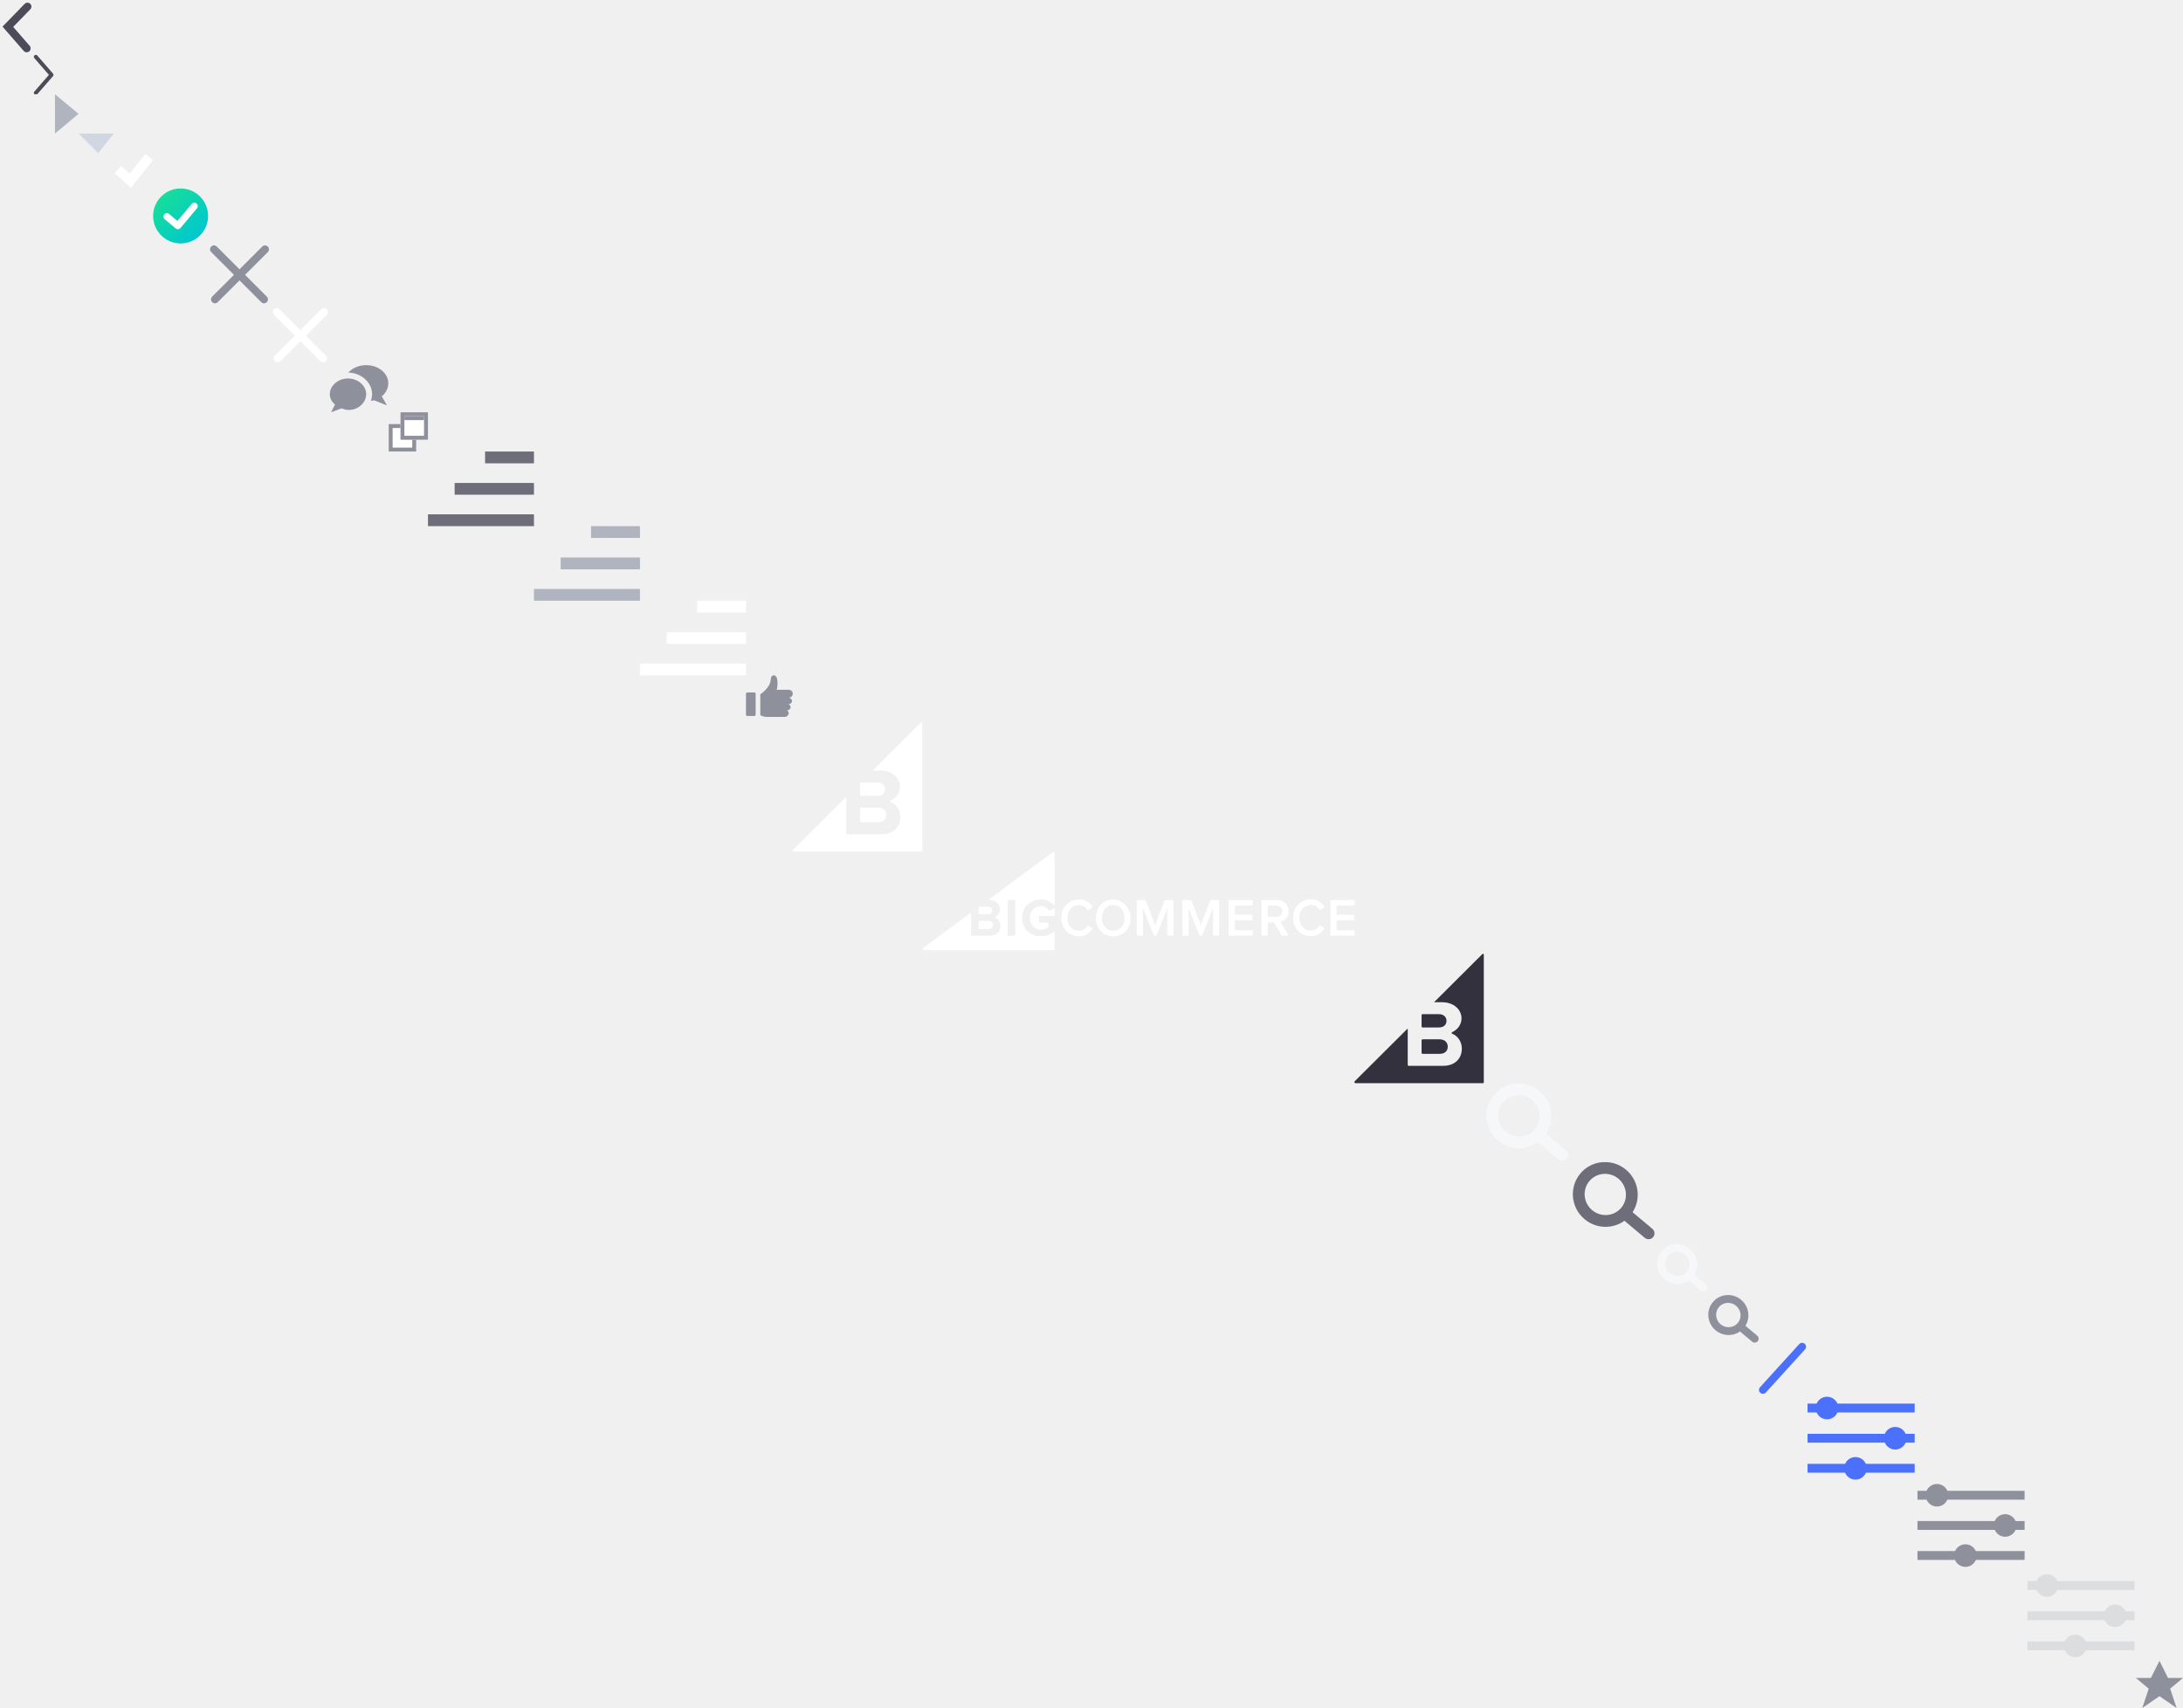
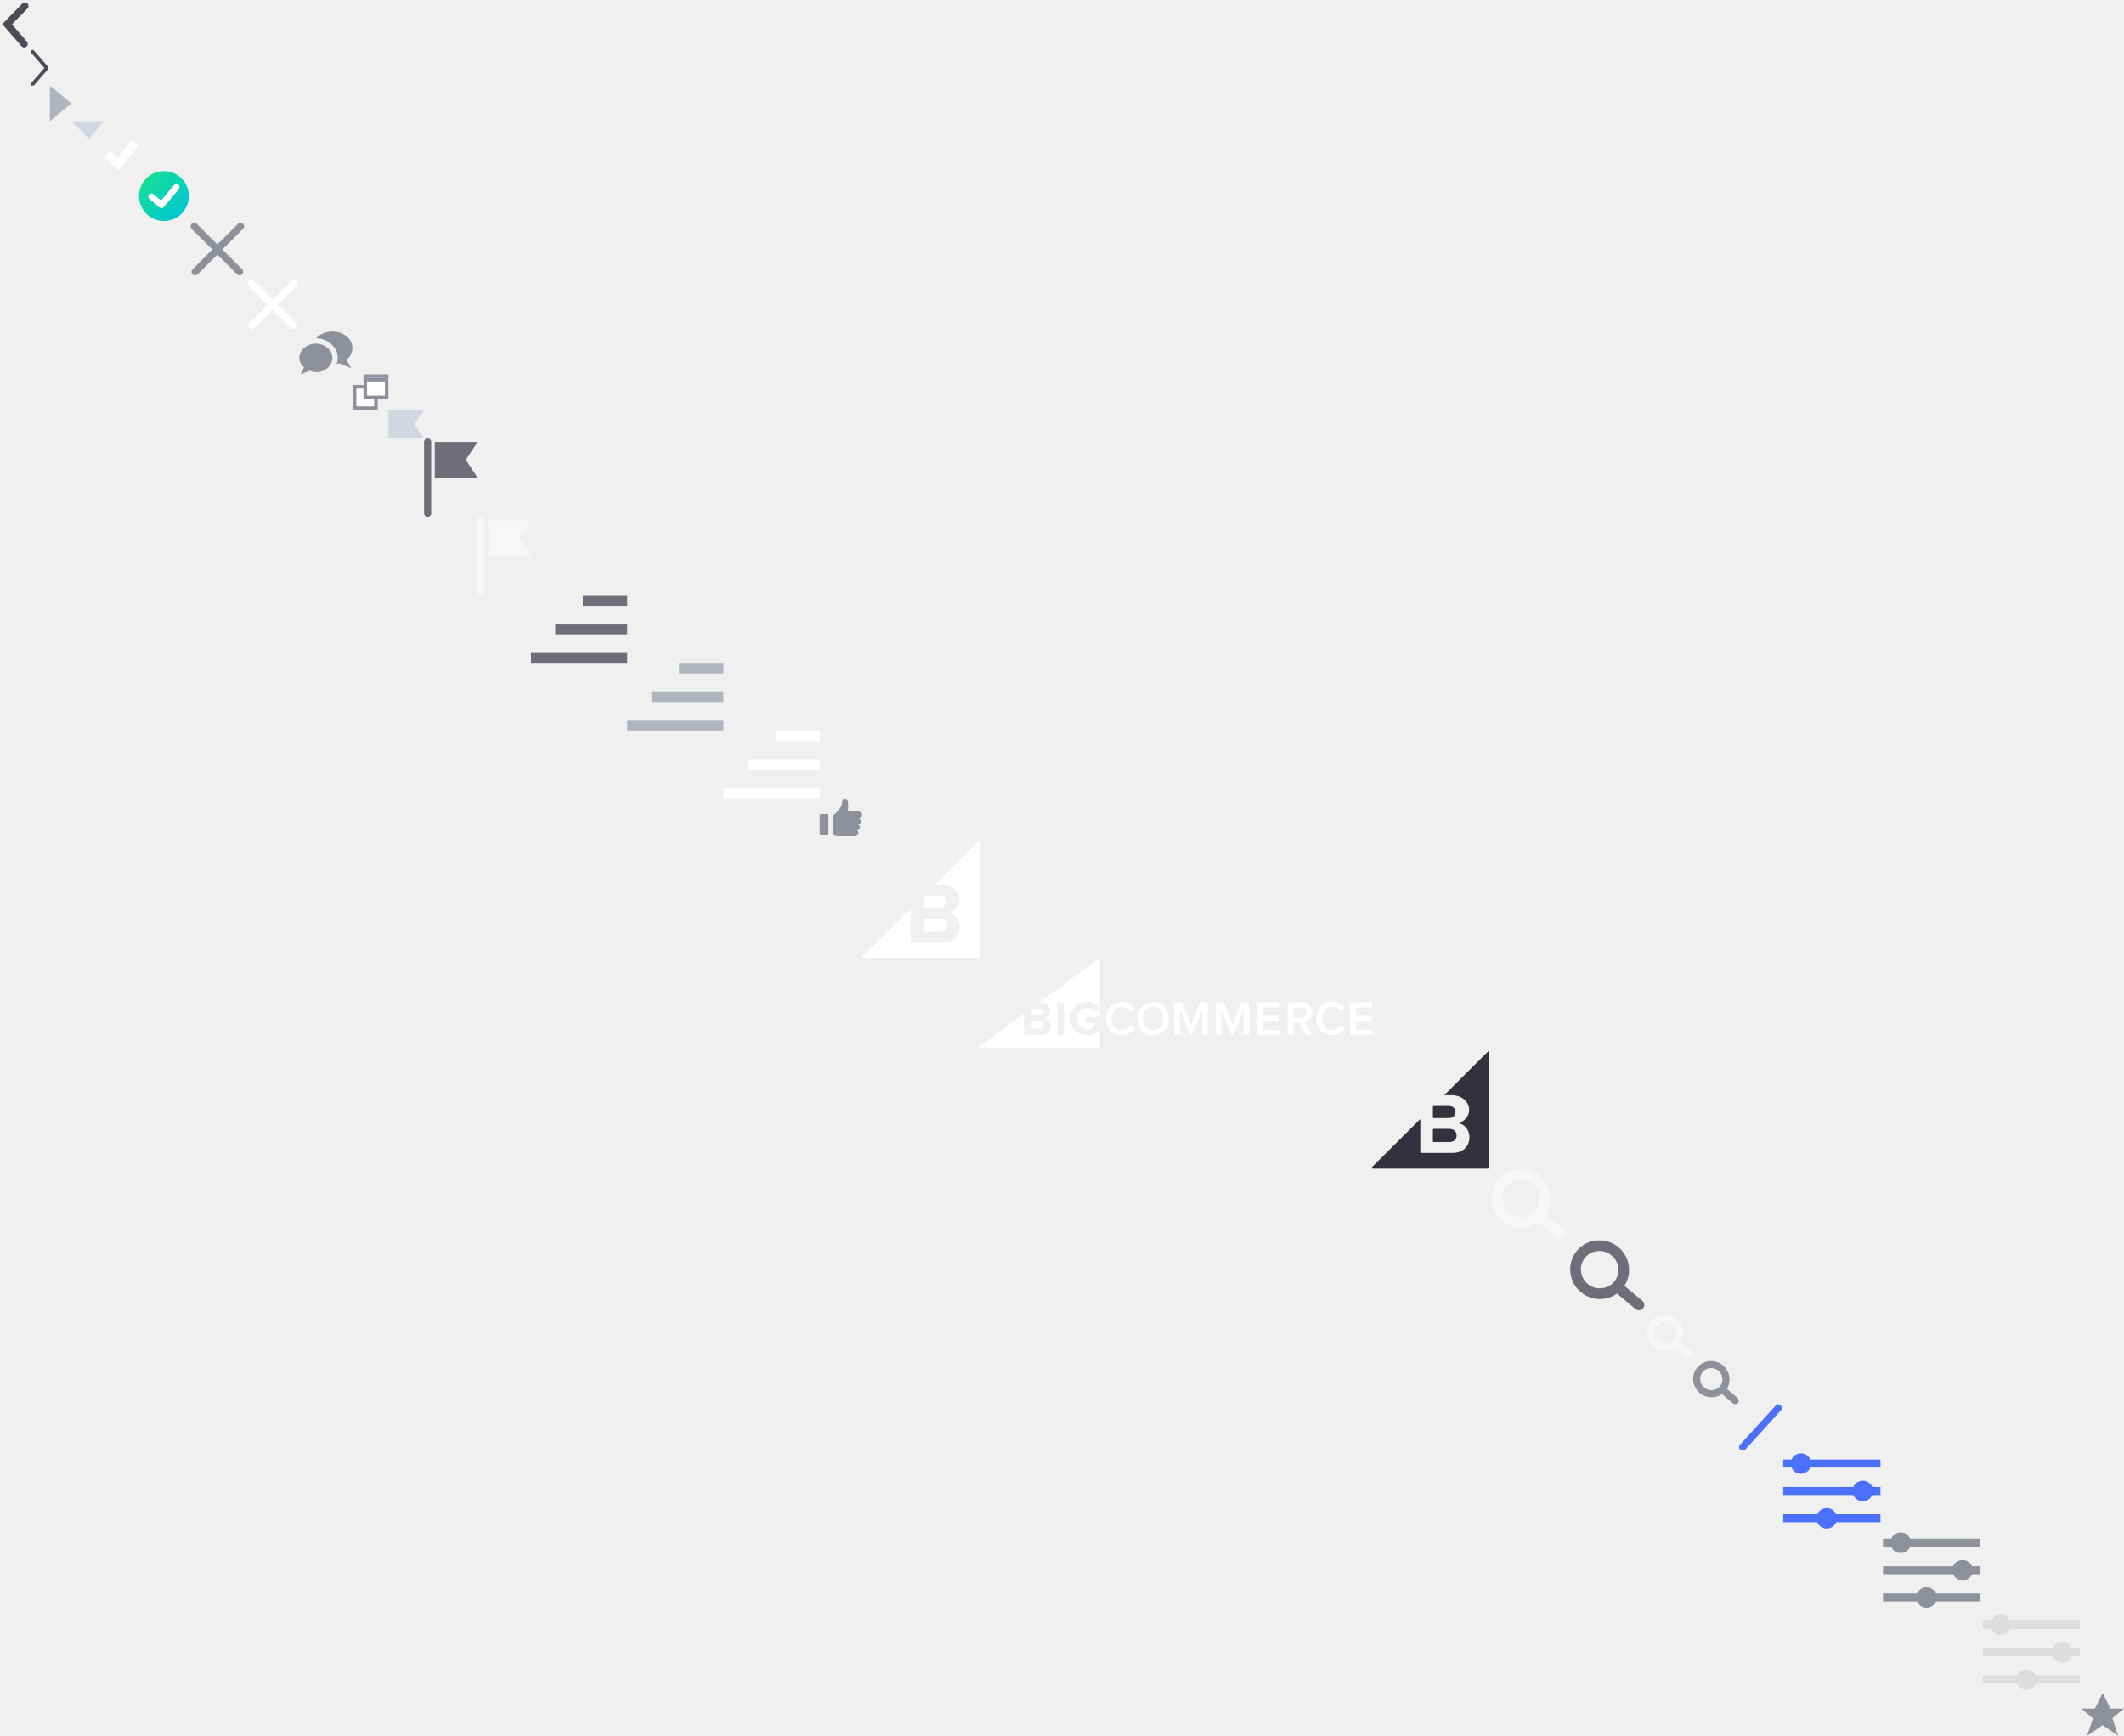
- <svg xmlns="http://www.w3.org/2000/svg" xmlns:xlink="http://www.w3.org/1999/xlink" width="556" height="435" viewBox="0 0 556 435">
+ <svg xmlns="http://www.w3.org/2000/svg" xmlns:xlink="http://www.w3.org/1999/xlink" width="596" height="487" viewBox="0 0 596 487">
  <svg width="8" height="14" viewBox="0 0 8 14" id="arrow-angular-md-left-grey">
    <path fill="none" stroke="#4C4B58" stroke-linecap="round" stroke-width="2" d="M6.798 12.319L2 6.818 7 1.68" />
  </svg>
  <svg width="6" height="10" viewBox="0 0 6 10" id="arrow-angular-sm-right-grey" x="8" y="14">
    <path fill="none" stroke="#4C4B58" stroke-linecap="round" stroke-linejoin="round" d="M1.12 9.66l4-4.594-4-4.595" />
  </svg>
  <svg width="6" height="10" viewBox="0 0 6 10" id="arrow-md-right-grey" x="14" y="24">
    <path fill="#AFB4BE" fill-rule="evenodd" d="M0 0l6 5-6 5" />
  </svg>
  <svg width="9" height="5" viewBox="0 0 9 5" id="arrow-sm-blue-down" x="20" y="34">
    <path fill="#D1D7E0" fill-rule="evenodd" d="M9 0L5 5 0 0" />
  </svg>
  <svg width="10" height="9" viewBox="0 0 10 9" id="check-sm-white" x="29" y="39">
    <path fill="none" stroke="#FFF" stroke-width="2.5" d="M1 4.192L4.202 7 9 1" />
  </svg>
  <svg width="14" height="14" viewBox="0 0 14 14" id="check-success" x="39" y="48">
    <defs>
-       <linearGradient id="fa" x1="15.267%" x2="85.84%" y1="13.281%" y2="84.717%">
+       <linearGradient id="afa" x1="15.267%" x2="85.84%" y1="13.281%" y2="84.717%">
        <stop offset="0%" stop-color="#17DE99" />
        <stop offset="100%" stop-color="#00C7CF" />
      </linearGradient>
    </defs>
    <g fill="none" fill-rule="evenodd">
-       <circle cx="7" cy="7" r="7" fill="url(#fa)" />
+       <circle cx="7" cy="7" r="7" fill="url(#afa)" />
      <path stroke="#FFF" stroke-linecap="round" stroke-linejoin="round" stroke-width="1.75" d="M3.5 7.16L6.302 9.5l4.198-5" />
    </g>
  </svg>
  <svg width="16" height="16" viewBox="0 0 16 16" id="close-lg-grey" x="53" y="62">
    <path d="M1.5 1.5l12.748 12.748M14.5 1.5L1.752 14.248" fill="none" fill-rule="evenodd" stroke="#8E919C" stroke-linecap="round" stroke-width="2" />
  </svg>
  <svg width="15" height="15" viewBox="0 0 15 15" id="close-md-white" x="69" y="78">
    <path d="M1.464 1.464l11.837 11.837m.235-11.837L1.699 13.301" fill="none" fill-rule="evenodd" stroke="#FFF" stroke-linecap="round" stroke-width="2" />
  </svg>
  <svg width="15" height="12" viewBox="0 0 15 12" id="comments-sm-grey" x="84" y="93">
    <g fill="#8E919C" fill-rule="evenodd">
      <path d="M9.269 7.366c0 2.839-3.31 4.965-6.29 3.64L.332 12l.993-1.986C.467 9.328 0 8.423 0 7.366c0-2.088 2.075-3.972 4.635-3.972 2.559 0 4.634 1.884 4.634 3.972" />
      <path d="M14.896 4.591c0-2.536-2.519-4.59-5.627-4.59-1.873 0-3.528.748-4.55 1.896 3.287.043 6.05 2.528 6.05 5.47 0 .607-.116 1.193-.319 1.746.272-.044.543-.095.805-.175l3.31 1.324-1.324-2.317c1.042-.834 1.655-2.069 1.655-3.354" />
    </g>
  </svg>
  <svg width="10" height="10" viewBox="0 0 10 10" id="docs-sm" x="99" y="105">
    <defs>
-       <path id="ja" d="M0 3h7v7H0z" />
-       <path id="jb" d="M3 0h7v7H3z" />
+       <path id="aja" d="M0 3h7v7H0z" />
+       <path id="ajb" d="M3 0h7v7H3z" />
    </defs>
    <g fill="none" fill-rule="evenodd">
-       <use fill="#FFF" xlink:href="#ja" />
+       <use fill="#FFF" xlink:href="#aja" />
      <path stroke="#8E919C" d="M.5 3.5h6v6h-6z" />
-       <use fill="#FFF" xlink:href="#jb" />
+       <use fill="#FFF" xlink:href="#ajb" />
      <path stroke="#8E919C" d="M3.5.5h6v6h-6z" />
      <path fill="#8E919C" d="M4 1h5v1H4z" />
    </g>
  </svg>
-   <svg width="27" height="19" viewBox="0 0 27 19" id="hamburger-black" x="109" y="115">
+   <svg width="10" height="8" viewBox="0 0 10 8" id="flag-cloth-grey" x="109" y="115">
+     <path fill="#D1D7E0" fill-rule="evenodd" d="M0 0h10L7.263 4 10 8H0z" />
+   </svg>
+   <svg width="15" height="22" viewBox="0 0 15 22" id="flag-dark-grey" x="119" y="123">
+     <g fill="#6D6E7A" fill-rule="evenodd">
+       <rect width="2" height="22" rx="1" />
+       <path d="M3 1h12l-3.284 5L15 11H3z" />
+     </g>
+   </svg>
+   <svg width="15" height="22" viewBox="0 0 15 22" id="flag-white" x="134" y="145">
+     <g fill="#F6F7F9" fill-rule="evenodd">
+       <rect width="2" height="22" rx="1" />
+       <path d="M3 1h12l-3.284 5L15 11H3z" />
+     </g>
+   </svg>
+   <svg width="27" height="19" viewBox="0 0 27 19" id="hamburger-black" x="149" y="167">
    <path d="M14.542 0H27v3H14.542zM6.797 8H27v3H6.797zM0 16h27v3H0z" fill="#6D6E7A" fill-rule="evenodd" />
  </svg>
-   <svg width="27" height="19" viewBox="0 0 27 19" id="hamburger-grey" x="136" y="134">
+   <svg width="27" height="19" viewBox="0 0 27 19" id="hamburger-grey" x="176" y="186">
    <path d="M14.542 0H27v3H14.542zM6.797 8H27v3H6.797zM0 16h27v3H0z" fill="#AFB4BE" fill-rule="evenodd" />
  </svg>
-   <svg width="27" height="19" viewBox="0 0 27 19" id="hamburger-white" x="163" y="153">
+   <svg width="27" height="19" viewBox="0 0 27 19" id="hamburger-white" x="203" y="205">
    <path d="M14.542 0H27v3H14.542zM6.797 8H27v3H6.797zM0 16h27v3H0z" fill="#FFF" fill-rule="evenodd" />
  </svg>
-   <svg width="12" height="11" viewBox="0 0 12 11" id="like-sm-grey" x="190" y="172">
+   <svg width="12" height="11" viewBox="0 0 12 11" id="like-sm-grey" x="230" y="224">
    <path fill="#8E919C" fill-rule="evenodd" d="M2.128 4.369H.331a.331.331 0 0 0-.33.332v5.32a.33.33 0 0 0 .33.332h1.797a.332.332 0 0 0 .332-.332V4.7a.332.332 0 0 0-.332-.332m9.78.403c.074-.845-.714-1.092-1.026-1.092l-3.089-.001c.174-.38.387-1.386.12-2.773C7.805.358 7.482-.007 7.07 0c-.332.006-.649.262-.682.58-.036.352-.123.852-.204 1.194-.26 1.093-1.657 2.536-2.54 3.039v5.339c.6.338 1.248.457 1.942.443 1.096-.021 3.68-.002 4.246-.006.402-.003.802-.194.995-.68.263-.66-.415-.991-.415-.991s.742.036.911-.63c.175-.683-.508-.953-.508-.953.461-.051.757-.171.87-.587.13-.491-.185-.86-.684-1.072.075-.007.838-.131.907-.904" />
  </svg>
-   <svg width="33" height="34" viewBox="0 0 33 34" id="logo" x="202" y="183">
+   <svg width="33" height="34" viewBox="0 0 33 34" id="logo" x="242" y="235">
    <g fill="#FFF" fill-rule="evenodd">
      <path d="M17.326 19.686h4.16c1.182 0 1.931-.65 1.931-1.695 0-.985-.749-1.695-1.932-1.695h-4.159c-.138 0-.256.118-.256.236v2.918c.02.138.118.236.256.236zm0 6.722h4.297c1.321 0 2.11-.67 2.11-1.853 0-1.025-.75-1.853-2.11-1.853h-4.297c-.138 0-.256.119-.256.237v3.213c.02.158.118.256.256.256z" />
      <path d="M32.544 1l-12.3 12.26h2.01c3.134 0 4.987 1.971 4.987 4.12 0 1.695-1.143 2.937-2.365 3.49-.197.078-.197.354.02.433 1.419.552 2.424 2.03 2.424 3.765 0 2.444-1.636 4.395-4.81 4.395h-8.712c-.138 0-.256-.118-.256-.236v-9.284L.039 33.386c-.177.178-.06.493.197.493h32.466a.219.219 0 0 0 .216-.217V1.177c.06-.217-.216-.335-.374-.177z" />
    </g>
  </svg>
-   <svg width="110" height="25" viewBox="0 0 110 25" id="logo-alt" x="235" y="217">
+   <svg width="110" height="25" viewBox="0 0 110 25" id="logo-alt" x="275" y="269">
    <path fill="#FFF" fill-rule="evenodd" d="M32.183 14.876c.044.06.13.082.195.046l1.223-.676v2.048h-3.788a.153.153 0 0 0-.152.154v1.38c0 .085.068.154.152.154h2.113c.058 0 .105.048.105.106v.93a.115.115 0 0 1-.038.088c-.376.33-1.093.66-1.86.66-1.644 0-2.828-1.266-2.828-2.982 0-1.714 1.184-2.98 2.827-2.98.887 0 1.62.482 2.05 1.072zm-17.785.97a.14.14 0 0 1-.14-.142V14.08a.14.14 0 0 1 .14-.141h2.257c.646 0 1.05.394 1.05.952 0 .586-.404.953-1.05.953h-2.257zm9.175 5.345c0 .07-.056.126-.125.126h-1.662a.126.126 0 0 1-.125-.126v-8.826c0-.07.056-.127.125-.127h1.662c.069 0 .125.057.125.127v8.826zM33.123.059a.3.3 0 0 1 .478.245v13.473c-.698-.929-1.81-1.689-3.469-1.689-2.639 0-4.793 1.824-4.793 4.697 0 2.859 2.154 4.696 4.793 4.696 1.425 0 2.586-.521 3.47-1.354v4.57a.302.302 0 0 1-.3.303H.3c-.29 0-.412-.375-.178-.548l12.223-9.035v5.759a.14.14 0 0 0 .14.141h4.734c1.724 0 2.613-1.088 2.613-2.463 0-.963-.548-1.788-1.31-2.103a.138.138 0 0 1-.007-.253c.654-.307 1.141-1.003 1.141-1.946 0-1.211-.875-2.314-2.585-2.314h-.425L33.124.06zM14.399 19.616a.14.14 0 0 1-.14-.142v-1.786a.14.14 0 0 1 .14-.141h2.338c.74 0 1.144.463 1.144 1.034 0 .654-.431 1.035-1.144 1.035h-2.338zm28.78-.276c.082.043.11.143.06.22-.67 1.03-1.727 1.914-3.392 1.914-2.559 0-4.546-1.906-4.546-4.697 0-2.804 1.987-4.696 4.546-4.696 1.666 0 2.737.86 3.384 1.89a.153.153 0 0 1-.058.216l-1.022.563a.146.146 0 0 1-.192-.054c-.436-.7-1.24-1.2-2.112-1.2-1.714 0-2.987 1.362-2.987 3.281 0 1.892 1.273 3.28 2.987 3.28.873 0 1.677-.512 2.112-1.202a.147.147 0 0 1 .19-.054l1.03.54zm5.369.718c-1.755 0-2.873-1.416-2.873-3.28 0-1.879 1.118-3.281 2.873-3.281 1.742 0 2.873 1.402 2.873 3.28 0 1.865-1.131 3.28-2.873 3.28zM47.32 12.24c3.264-.882 6.26 2.21 5.55 5.66-.437 2.118-2.108 3.574-4.322 3.574-2.6 0-4.433-1.988-4.433-4.697 0-2.259 1.274-4.016 3.205-4.537zm16.446-.01c.059 0 .106.049.106.108v8.865a.106.106 0 0 1-.106.107h-1.364a.106.106 0 0 1-.105-.107V14.3l-2.728 6.962a.076.076 0 0 1-.07.048h-.571a.076.076 0 0 1-.07-.048L56.115 14.3v6.903a.106.106 0 0 1-.105.107h-1.365a.106.106 0 0 1-.105-.107v-8.865c0-.06.047-.107.105-.107h1.972c.087 0 .166.054.198.136l2.397 6.23 2.384-6.23a.213.213 0 0 1 .198-.136h1.971zm20.147 0c.09 0 .162.074.162.165v1.074c0 .09-.072.164-.162.164H79.66a.163.163 0 0 0-.162.164v2.013c0 .09.072.164.162.164h4.16c.089 0 .162.074.162.164v1.074c0 .09-.073.164-.163.164h-4.16a.163.163 0 0 0-.161.164v2.204c0 .09.072.164.162.164h4.253c.09 0 .162.074.162.164v1.074c0 .09-.072.164-.162.164h-5.829a.163.163 0 0 1-.162-.164v-8.751c0-.09.073-.164.162-.164h5.83zm6.145 4.289H88.05a.162.162 0 0 1-.161-.163v-2.56c0-.09.072-.163.16-.163h2.008c.888 0 1.535.558 1.535 1.43 0 .884-.647 1.456-1.535 1.456zm1.236 1.178c-.109.027-.165.147-.105.243l1.933 3.122a.162.162 0 0 1-.137.248h-1.448a.16.16 0 0 1-.14-.08L89.512 18a.16.16 0 0 0-.139-.08H88.05a.162.162 0 0 0-.161.163v3.064c0 .09-.072.163-.161.163h-1.254a.162.162 0 0 1-.16-.163v-8.753c0-.09.071-.163.16-.163h3.785c1.777 0 2.948 1.157 2.948 2.845 0 1.494-.909 2.365-1.914 2.62zm14.288-4.064a.16.16 0 0 0-.159.16v2.02c0 .09.07.161.159.161h4.167a.16.16 0 0 1 .158.16v1.082a.16.16 0 0 1-.158.16h-4.167a.16.16 0 0 0-.159.16v2.212c0 .089.07.16.159.16h4.26a.16.16 0 0 1 .159.16v1.082a.16.16 0 0 1-.158.16h-5.837a.16.16 0 0 1-.159-.16v-8.759a.16.16 0 0 1 .159-.16h5.837a.16.16 0 0 1 .158.16v1.082a.16.16 0 0 1-.158.16h-4.261zm-3.342 5.67c.082.042.11.142.059.22-.669 1.03-1.727 1.913-3.392 1.913-2.558 0-4.545-1.906-4.545-4.697 0-2.803 1.987-4.696 4.545-4.696 1.667 0 2.737.86 3.384 1.89a.153.153 0 0 1-.057.216l-1.022.563a.146.146 0 0 1-.193-.054c-.436-.7-1.239-1.2-2.112-1.2-1.714 0-2.987 1.362-2.987 3.281 0 1.893 1.273 3.281 2.987 3.281.874 0 1.677-.512 2.113-1.203a.147.147 0 0 1 .19-.054l1.03.54zM75.397 12.23c.059 0 .106.048.106.107v8.865a.106.106 0 0 1-.106.107h-1.364a.106.106 0 0 1-.106-.107V14.3L71.2 21.262a.076.076 0 0 1-.07.048h-.57a.076.076 0 0 1-.07-.048L67.747 14.3v6.903a.106.106 0 0 1-.105.107h-1.365a.106.106 0 0 1-.105-.107v-8.865c0-.06.047-.107.105-.107h1.971c.088 0 .167.054.199.136l2.397 6.23 2.384-6.23a.213.213 0 0 1 .198-.136h1.971z" />
  </svg>
-   <svg width="33" height="34" viewBox="0 0 33 34" id="logo-dark" x="345" y="242">
+   <svg width="33" height="34" viewBox="0 0 33 34" id="logo-dark" x="385" y="294">
    <g fill="#34313F" fill-rule="evenodd">
      <path d="M17.326 19.686h4.16c1.182 0 1.931-.65 1.931-1.695 0-.985-.749-1.695-1.932-1.695h-4.159c-.138 0-.256.118-.256.236v2.918c.02.138.118.236.256.236zm0 6.722h4.297c1.321 0 2.11-.67 2.11-1.853 0-1.025-.75-1.853-2.11-1.853h-4.297c-.138 0-.256.119-.256.237v3.213c.02.158.118.256.256.256z" />
      <path d="M32.544 1l-12.3 12.26h2.01c3.134 0 4.987 1.971 4.987 4.12 0 1.695-1.143 2.937-2.365 3.49-.197.078-.197.354.02.433 1.419.552 2.424 2.03 2.424 3.765 0 2.444-1.636 4.395-4.81 4.395h-8.712c-.138 0-.256-.118-.256-.236v-9.284L.039 33.386c-.177.178-.06.493.197.493h32.466a.219.219 0 0 0 .216-.217V1.177c.06-.217-.216-.335-.374-.177z" />
    </g>
  </svg>
-   <svg width="22" height="20" viewBox="0 0 22 20" id="search-lg" x="378" y="276">
+   <svg width="22" height="20" viewBox="0 0 22 20" id="search-lg" x="418" y="328">
    <g fill="none" fill-rule="evenodd" stroke="#F6F7F9" stroke-width="3" transform="rotate(-50 8.428 5.639)">
      <ellipse cx="6.731" cy="7.627" rx="6.719" ry="6.793" />
      <path stroke-linecap="round" d="M6.232 15.103v7.339" />
    </g>
  </svg>
-   <svg width="22" height="20" viewBox="0 0 22 20" id="search-lg-dark" x="400" y="296">
+   <svg width="22" height="20" viewBox="0 0 22 20" id="search-lg-dark" x="440" y="348">
    <g fill="none" fill-rule="evenodd" stroke="#6D6E7A" stroke-width="3" transform="rotate(-50 8.428 5.639)">
      <ellipse cx="6.731" cy="7.627" rx="6.719" ry="6.793" />
      <path stroke-linecap="round" d="M6.232 15.103v7.339" />
    </g>
  </svg>
-   <svg width="13" height="13" viewBox="0 0 13 13" id="search-sm" x="422" y="316">
+   <svg width="13" height="13" viewBox="0 0 13 13" id="search-sm" x="462" y="368">
    <g fill="none" fill-rule="evenodd" stroke="#F6F7F9" stroke-width="2" transform="rotate(-50 6.28 4.643)">
      <ellipse cx="4.602" cy="4.643" rx="4.065" ry="4.135" />
      <path stroke-linecap="round" d="M4.3 9.193v4.467" />
    </g>
  </svg>
-   <svg width="13" height="13" viewBox="0 0 13 13" id="search-sm-grey" x="435" y="329">
+   <svg width="13" height="13" viewBox="0 0 13 13" id="search-sm-grey" x="475" y="381">
    <g fill="none" fill-rule="evenodd" stroke="#8E919C" stroke-width="2" transform="rotate(-50 6.28 4.643)">
      <ellipse cx="4.602" cy="4.643" rx="4.065" ry="4.135" />
      <path stroke-linecap="round" d="M4.3 9.193v4.467" />
    </g>
  </svg>
-   <svg width="12" height="13" viewBox="0 0 12 13" id="slash-blue" x="448" y="342">
+   <svg width="12" height="13" viewBox="0 0 12 13" id="slash-blue" x="488" y="394">
    <path fill="none" stroke="#4B71FC" stroke-linecap="round" stroke-width="2" d="M11 1L1 12" />
  </svg>
-   <svg width="28" height="22" viewBox="0 0 28 22" id="sliders-lg-blue" x="460" y="355">
+   <svg width="28" height="22" viewBox="0 0 28 22" id="sliders-lg-blue" x="500" y="407">
    <g fill="none" fill-rule="evenodd" transform="translate(1)">
      <path stroke="#4B71FC" stroke-linecap="square" stroke-width="2.25" d="M.5 3.613h25.035M.5 11.308h25.035M.5 18.957h25.035" />
      <circle cx="4.336" cy="3.613" r="2.879" fill="#4B71FC" />
      <circle cx="21.702" cy="11.308" r="2.88" fill="#4B71FC" />
      <circle cx="11.583" cy="18.977" r="2.88" fill="#4B71FC" />
    </g>
  </svg>
-   <svg width="28" height="23" viewBox="0 0 28 23" id="sliders-lg-grey" x="488" y="377">
+   <svg width="28" height="23" viewBox="0 0 28 23" id="sliders-lg-grey" x="528" y="429">
    <g fill="none" fill-rule="evenodd" transform="translate(1 .215)">
      <path stroke="#8E919C" stroke-linecap="square" stroke-width="2.25" d="M.5 3.613h25.035M.5 11.308h25.035M.5 18.957h25.035" />
      <circle cx="4.336" cy="3.613" r="2.879" fill="#8E919C" />
      <circle cx="21.702" cy="11.308" r="2.88" fill="#8E919C" />
      <circle cx="11.583" cy="18.977" r="2.88" fill="#8E919C" />
    </g>
  </svg>
-   <svg width="28" height="23" viewBox="0 0 28 23" id="sliders-lg-lightgrey" x="516" y="400">
+   <svg width="28" height="23" viewBox="0 0 28 23" id="sliders-lg-lightgrey" x="556" y="452">
    <g fill="none" fill-rule="evenodd" opacity=".2" transform="translate(1 .215)">
      <path stroke="#8E919C" stroke-linecap="square" stroke-width="2.25" d="M.5 3.613h25.035M.5 11.308h25.035M.5 18.957h25.035" />
      <circle cx="4.336" cy="3.613" r="2.879" fill="#8E919C" />
      <circle cx="21.702" cy="11.308" r="2.88" fill="#8E919C" />
      <circle cx="11.583" cy="18.977" r="2.88" fill="#8E919C" />
    </g>
  </svg>
-   <svg width="12" height="12" viewBox="0 0 12 12" id="star-sm-grey" x="544" y="423">
+   <svg width="12" height="12" viewBox="0 0 12 12" id="star-sm-grey" x="584" y="475">
    <path fill="#8E919C" fill-rule="evenodd" d="M6.008 0L3.817 4.363H0L3.272 7.09 1.636 12 6 9.003 10.363 12 8.727 7.09l3.272-2.727H8.181z" />
  </svg>
</svg>
